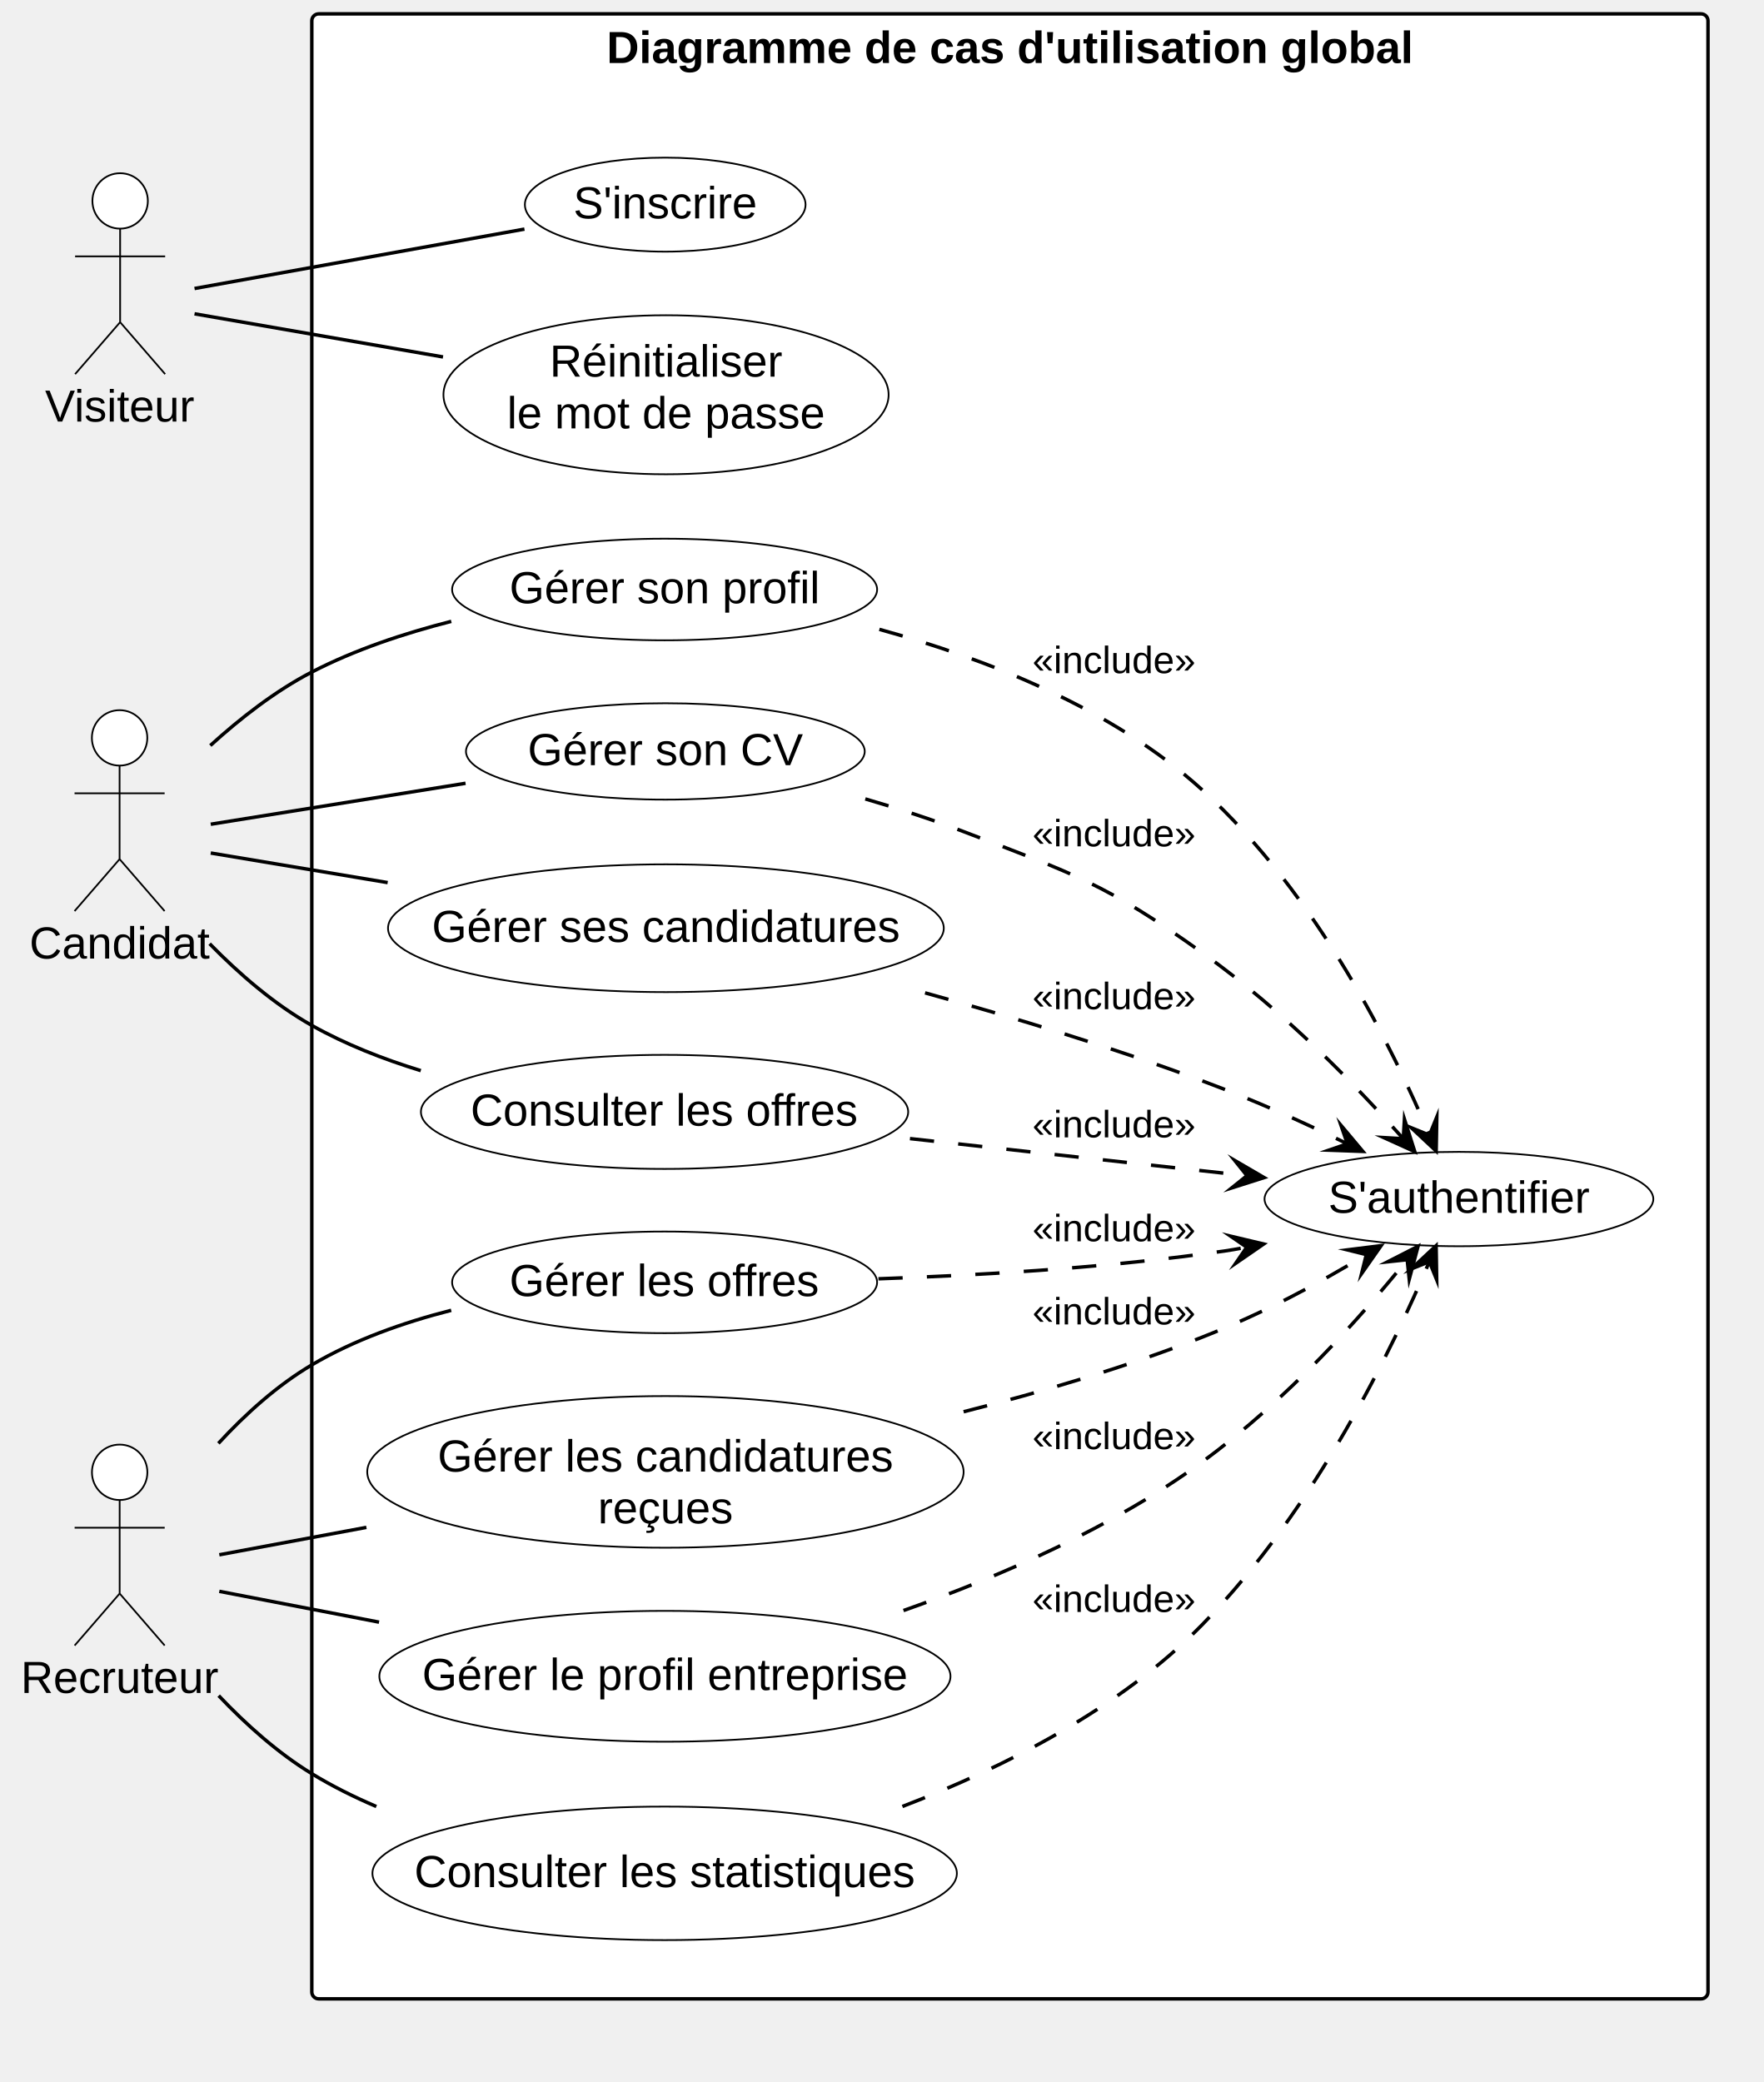
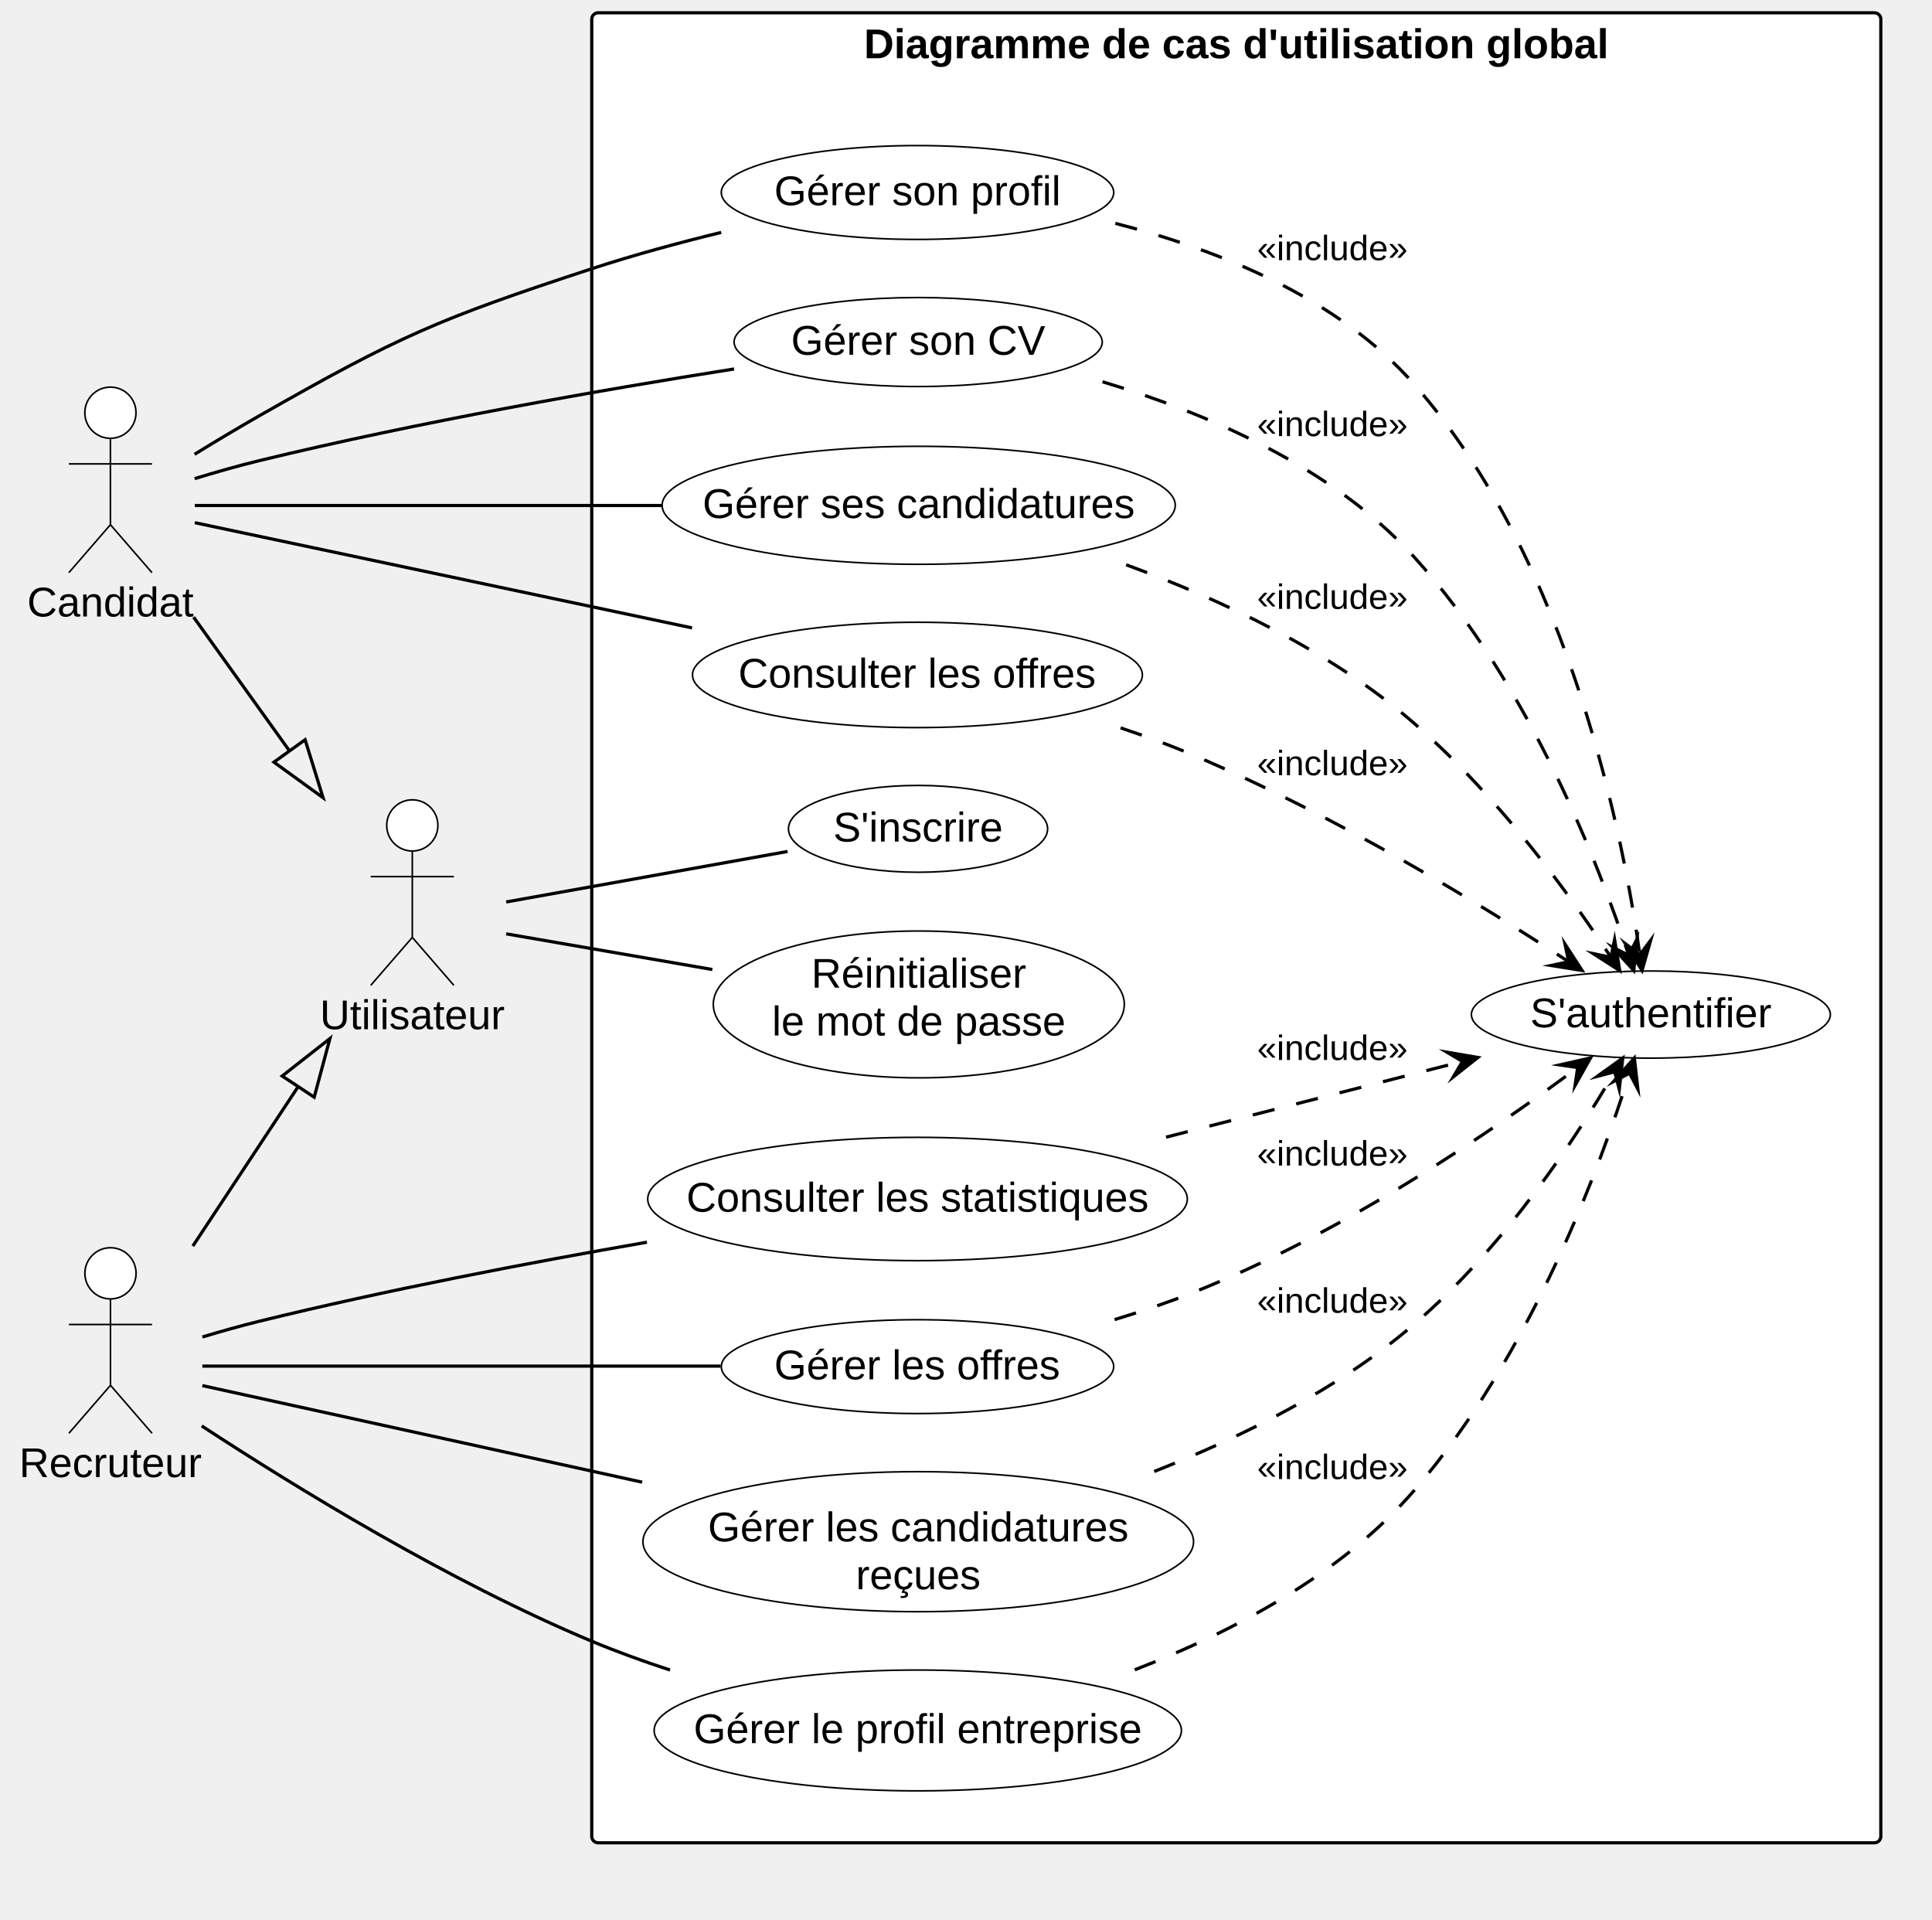
- <svg xmlns="http://www.w3.org/2000/svg" version="1.1" data-diagram-type="DESCRIPTION" style="width:509px;height:601px;background:#FFFFFF;" width="509px" height="601px" viewBox="0 0 509 601" zoomAndPan="magnify" preserveAspectRatio="none" contentStyleType="text/css">
+ <svg xmlns="http://www.w3.org/2000/svg" version="1.1" data-diagram-type="DESCRIPTION" style="width:604px;height:600px;background:#FFFFFF;" width="604px" height="600px" viewBox="0 0 604 600" zoomAndPan="magnify" preserveAspectRatio="none" contentStyleType="text/css">
  <defs />
  <g font-family="sans-serif" lengthAdjust="spacing">
-     <g class="cluster" data-qualified-name="Diagramme de cas d.utilisation global" id="ent0004" data-source-line="9">
-       <rect x="90" y="4" width="403" height="573" fill="#FFF" style="stroke:#000;stroke-width:1;" rx="2" ry="2" />
-       <text x="175.094" y="18.194" fill="#000" font-size="13" textLength="232.813" font-weight="700" font-family="'Arial'">Diagramme de cas d'utilisation global</text>
+     <g class="cluster" data-qualified-name="Diagramme de cas d.utilisation global" id="ent0006" data-source-line="12">
+       <rect x="185" y="4" width="403" height="572" fill="#FFF" style="stroke:#000;stroke-width:1;" rx="2" ry="2" />
+       <text x="270.094" y="18.194" fill="#000" font-size="13" textLength="232.813" font-weight="700" font-family="'Arial'">Diagramme de cas d'utilisation global</text>
    </g>
-     <g class="entity" data-qualified-name="V" id="ent0001" data-source-line="5">
-       <ellipse cx="34.674" cy="58" rx="8" ry="8" fill="#FFF" style="stroke:#000;stroke-width:0.5;" />
-       <path d="M34.674,66 L34.674,93 M21.674,74 L47.674,74 M34.674,93 L21.674,108 M34.674,93 L47.674,108" style="stroke:#000;stroke-width:0.5;" fill="none" />
-       <text x="13" y="121.694" fill="#000" font-size="13" textLength="43.348" font-family="'Arial'">Visiteur</text>
+     <g class="entity" data-qualified-name="U" id="ent0001" data-source-line="5">
+       <ellipse cx="128.898" cy="258" rx="8" ry="8" fill="#FFF" style="stroke:#000;stroke-width:0.5;" />
+       <path d="M128.898,266 L128.898,293 M115.898,274 L141.898,274 M128.898,293 L115.898,308 M128.898,293 L141.898,308" style="stroke:#000;stroke-width:0.5;" fill="none" />
+       <text x="100" y="321.694" fill="#000" font-size="13" textLength="57.795" font-family="'Arial'">Utilisateur</text>
    </g>
    <g class="entity" data-qualified-name="C" id="ent0002" data-source-line="6">
-       <ellipse cx="34.519" cy="213" rx="8" ry="8" fill="#FFF" style="stroke:#000;stroke-width:0.5;" />
-       <path d="M34.519,221 L34.519,248 M21.519,229 L47.519,229 M34.519,248 L21.519,263 M34.519,248 L47.519,263" style="stroke:#000;stroke-width:0.5;" fill="none" />
-       <text x="8.5" y="276.694" fill="#000" font-size="13" textLength="52.038" font-family="'Arial'">Candidat</text>
+       <ellipse cx="34.519" cy="129" rx="8" ry="8" fill="#FFF" style="stroke:#000;stroke-width:0.5;" />
+       <path d="M34.519,137 L34.519,164 M21.519,145 L47.519,145 M34.519,164 L21.519,179 M34.519,164 L47.519,179" style="stroke:#000;stroke-width:0.5;" fill="none" />
+       <text x="8.5" y="192.694" fill="#000" font-size="13" textLength="52.038" font-family="'Arial'">Candidat</text>
    </g>
    <g class="entity" data-qualified-name="R" id="ent0003" data-source-line="7">
-       <ellipse cx="34.539" cy="425" rx="8" ry="8" fill="#FFF" style="stroke:#000;stroke-width:0.5;" />
-       <path d="M34.539,433 L34.539,460 M21.539,441 L47.539,441 M34.539,460 L21.539,475 M34.539,460 L47.539,475" style="stroke:#000;stroke-width:0.5;" fill="none" />
-       <text x="6" y="488.694" fill="#000" font-size="13" textLength="57.078" font-family="'Arial'">Recruteur</text>
+       <ellipse cx="34.539" cy="398" rx="8" ry="8" fill="#FFF" style="stroke:#000;stroke-width:0.5;" />
+       <path d="M34.539,406 L34.539,433 M21.539,414 L47.539,414 M34.539,433 L21.539,448 M34.539,433 L47.539,448" style="stroke:#000;stroke-width:0.5;" fill="none" />
+       <text x="6" y="461.694" fill="#000" font-size="13" textLength="57.078" font-family="'Arial'">Recruteur</text>
    </g>
-     <g class="entity" data-qualified-name="Diagramme de cas d.utilisation global.UC_signup" id="ent0005" data-source-line="10">
-       <ellipse cx="192.01" cy="59.07" rx="40.51" ry="13.57" fill="#FFF" style="stroke:#000;stroke-width:0.5;" />
-       <text x="165.486" y="63.045" fill="#000" font-size="13" textLength="53.047" font-family="'Arial'">S'inscrire</text>
+     <g class="entity" data-qualified-name="Diagramme de cas d.utilisation global.UC_signup" id="ent0007" data-source-line="13">
+       <ellipse cx="287.01" cy="259.07" rx="40.51" ry="13.57" fill="#FFF" style="stroke:#000;stroke-width:0.5;" />
+       <text x="260.486" y="263.045" fill="#000" font-size="13" textLength="53.047" font-family="'Arial'">S'inscrire</text>
    </g>
-     <g class="entity" data-qualified-name="Diagramme de cas d.utilisation global.UC_reset" id="ent0006" data-source-line="11">
-       <ellipse cx="192.246" cy="113.952" rx="64.246" ry="22.952" fill="#FFF" style="stroke:#000;stroke-width:0.5;" />
-       <text x="158.651" y="108.718" fill="#000" font-size="13" textLength="67.19" font-family="'Arial'">Réinitialiser</text>
-       <text x="146.359" y="123.667" fill="#000" font-size="13" textLength="91.774" font-family="'Arial'">le mot de passe</text>
+     <g class="entity" data-qualified-name="Diagramme de cas d.utilisation global.UC_login" id="ent0008" data-source-line="14">
+       <ellipse cx="516.11" cy="317.122" rx="56.11" ry="13.622" fill="#FFF" style="stroke:#000;stroke-width:0.5;" />
+       <text x="478.374" y="321.096" fill="#000" font-size="13" textLength="75.474" font-family="'Arial'">S'authentifier</text>
    </g>
-     <g class="entity" data-qualified-name="Diagramme de cas d.utilisation global.UC_login" id="ent0007" data-source-line="12">
-       <ellipse cx="421.11" cy="346.122" rx="56.11" ry="13.622" fill="#FFF" style="stroke:#000;stroke-width:0.5;" />
-       <text x="383.374" y="350.096" fill="#000" font-size="13" textLength="75.474" font-family="'Arial'">S'authentifier</text>
+     <g class="entity" data-qualified-name="Diagramme de cas d.utilisation global.UC_reset" id="ent0009" data-source-line="15">
+       <ellipse cx="287.246" cy="313.952" rx="64.246" ry="22.952" fill="#FFF" style="stroke:#000;stroke-width:0.5;" />
+       <text x="253.651" y="308.718" fill="#000" font-size="13" textLength="67.19" font-family="'Arial'">Réinitialiser</text>
+       <text x="241.359" y="323.667" fill="#000" font-size="13" textLength="91.774" font-family="'Arial'">le mot de passe</text>
    </g>
-     <g class="entity" data-qualified-name="Diagramme de cas d.utilisation global.UC_cprofile" id="ent0008" data-source-line="14">
-       <ellipse cx="191.838" cy="170.168" rx="61.338" ry="14.668" fill="#FFF" style="stroke:#000;stroke-width:0.5;" />
-       <text x="147.042" y="174.142" fill="#000" font-size="13" textLength="89.591" font-family="'Arial'">Gérer son profil</text>
+     <g class="entity" data-qualified-name="Diagramme de cas d.utilisation global.UC_cprofile" id="ent0010" data-source-line="17">
+       <ellipse cx="286.838" cy="60.168" rx="61.338" ry="14.668" fill="#FFF" style="stroke:#000;stroke-width:0.5;" />
+       <text x="242.042" y="64.142" fill="#000" font-size="13" textLength="89.591" font-family="'Arial'">Gérer son profil</text>
    </g>
-     <g class="entity" data-qualified-name="Diagramme de cas d.utilisation global.UC_cv" id="ent0009" data-source-line="15">
-       <ellipse cx="192.049" cy="216.91" rx="57.549" ry="13.91" fill="#FFF" style="stroke:#000;stroke-width:0.5;" />
-       <text x="152.313" y="220.884" fill="#000" font-size="13" textLength="79.473" font-family="'Arial'">Gérer son CV</text>
+     <g class="entity" data-qualified-name="Diagramme de cas d.utilisation global.UC_cv" id="ent0011" data-source-line="18">
+       <ellipse cx="287.049" cy="106.91" rx="57.549" ry="13.91" fill="#FFF" style="stroke:#000;stroke-width:0.5;" />
+       <text x="247.313" y="110.884" fill="#000" font-size="13" textLength="79.473" font-family="'Arial'">Gérer son CV</text>
    </g>
-     <g class="entity" data-qualified-name="Diagramme de cas d.utilisation global.UC_capps" id="ent0010" data-source-line="16">
-       <ellipse cx="192.209" cy="267.942" rx="80.209" ry="18.442" fill="#FFF" style="stroke:#000;stroke-width:0.5;" />
-       <text x="124.647" y="271.916" fill="#000" font-size="13" textLength="135.123" font-family="'Arial'">Gérer ses candidatures</text>
+     <g class="entity" data-qualified-name="Diagramme de cas d.utilisation global.UC_capps" id="ent0012" data-source-line="19">
+       <ellipse cx="287.209" cy="157.942" rx="80.209" ry="18.442" fill="#FFF" style="stroke:#000;stroke-width:0.5;" />
+       <text x="219.647" y="161.916" fill="#000" font-size="13" textLength="135.123" font-family="'Arial'">Gérer ses candidatures</text>
    </g>
-     <g class="entity" data-qualified-name="Diagramme de cas d.utilisation global.UC_browse" id="ent0011" data-source-line="17">
-       <ellipse cx="191.822" cy="320.964" rx="70.322" ry="16.464" fill="#FFF" style="stroke:#000;stroke-width:0.5;" />
-       <text x="135.826" y="324.939" fill="#000" font-size="13" textLength="111.992" font-family="'Arial'">Consulter les offres</text>
+     <g class="entity" data-qualified-name="Diagramme de cas d.utilisation global.UC_browse" id="ent0013" data-source-line="20">
+       <ellipse cx="286.822" cy="210.964" rx="70.322" ry="16.464" fill="#FFF" style="stroke:#000;stroke-width:0.5;" />
+       <text x="230.826" y="214.939" fill="#000" font-size="13" textLength="111.992" font-family="'Arial'">Consulter les offres</text>
    </g>
-     <g class="entity" data-qualified-name="Diagramme de cas d.utilisation global.UC_offers" id="ent0012" data-source-line="19">
-       <ellipse cx="191.835" cy="370.167" rx="61.335" ry="14.667" fill="#FFF" style="stroke:#000;stroke-width:0.5;" />
-       <text x="147.043" y="374.141" fill="#000" font-size="13" textLength="89.584" font-family="'Arial'">Gérer les offres</text>
+     <g class="entity" data-qualified-name="Diagramme de cas d.utilisation global.UC_offers" id="ent0014" data-source-line="22">
+       <ellipse cx="286.835" cy="427.167" rx="61.335" ry="14.667" fill="#FFF" style="stroke:#000;stroke-width:0.5;" />
+       <text x="242.043" y="431.141" fill="#000" font-size="13" textLength="89.584" font-family="'Arial'">Gérer les offres</text>
    </g>
-     <g class="entity" data-qualified-name="Diagramme de cas d.utilisation global.UC_rapps" id="ent0013" data-source-line="20">
-       <ellipse cx="192.071" cy="424.885" rx="86.071" ry="21.885" fill="#FFF" style="stroke:#000;stroke-width:0.5;" />
-       <text x="126.315" y="424.793" fill="#000" font-size="13" textLength="131.511" font-family="'Arial'">Gérer les candidatures</text>
-       <text x="172.561" y="439.742" fill="#000" font-size="13" textLength="39.019" font-family="'Arial'">reçues</text>
+     <g class="entity" data-qualified-name="Diagramme de cas d.utilisation global.UC_rapps" id="ent0015" data-source-line="23">
+       <ellipse cx="287.071" cy="481.885" rx="86.071" ry="21.885" fill="#FFF" style="stroke:#000;stroke-width:0.5;" />
+       <text x="221.315" y="481.793" fill="#000" font-size="13" textLength="131.511" font-family="'Arial'">Gérer les candidatures</text>
+       <text x="267.561" y="496.742" fill="#000" font-size="13" textLength="39.019" font-family="'Arial'">reçues</text>
    </g>
-     <g class="entity" data-qualified-name="Diagramme de cas d.utilisation global.UC_rprofile" id="ent0014" data-source-line="21">
-       <ellipse cx="191.926" cy="483.885" rx="82.426" ry="18.885" fill="#FFF" style="stroke:#000;stroke-width:0.5;" />
-       <text x="121.842" y="487.86" fill="#000" font-size="13" textLength="140.169" font-family="'Arial'">Gérer le profil entreprise</text>
+     <g class="entity" data-qualified-name="Diagramme de cas d.utilisation global.UC_rprofile" id="ent0016" data-source-line="24">
+       <ellipse cx="286.926" cy="540.885" rx="82.426" ry="18.885" fill="#FFF" style="stroke:#000;stroke-width:0.5;" />
+       <text x="216.842" y="544.86" fill="#000" font-size="13" textLength="140.169" font-family="'Arial'">Gérer le profil entreprise</text>
    </g>
-     <g class="entity" data-qualified-name="Diagramme de cas d.utilisation global.UC_stats" id="ent0015" data-source-line="22">
-       <ellipse cx="191.848" cy="540.77" rx="84.348" ry="19.27" fill="#FFF" style="stroke:#000;stroke-width:0.5;" />
-       <text x="119.593" y="544.744" fill="#000" font-size="13" textLength="144.511" font-family="'Arial'">Consulter les statistiques</text>
+     <g class="entity" data-qualified-name="Diagramme de cas d.utilisation global.UC_stats" id="ent0017" data-source-line="25">
+       <ellipse cx="286.848" cy="374.77" rx="84.348" ry="19.27" fill="#FFF" style="stroke:#000;stroke-width:0.5;" />
+       <text x="214.593" y="378.744" fill="#000" font-size="13" textLength="144.511" font-family="'Arial'">Consulter les statistiques</text>
    </g>
-     <g class="link" data-entity-1="ent0001" data-entity-2="ent0005" id="lnk16" data-link-type="association">
-       <path d="M56.149,83.282 C80.355,78.923 121.019,71.601 151.377,66.135" style="stroke:#000;stroke-width:1;" fill="none" />
+     <g class="link" data-entity-1="ent0002" data-entity-2="ent0001" id="lnk4" data-link-type="extension">
+       <polygon points="101.001,249.348,95.388,231.223,85.636,238.216,101.001,249.348" fill="none" style="stroke:#000;stroke-width:1;stroke-linejoin:miter;stroke-miterlimit:10;" />
+       <path d="M60.532,192.909 C73.052,210.37 77.731,216.896 90.512,234.72" style="stroke:#000;stroke-width:1;" fill="none" />
    </g>
-     <g class="link" data-entity-1="ent0001" data-entity-2="ent0006" id="lnk17" data-link-type="association">
-       <path d="M56.149,90.585 C74.49,93.77 102.278,98.595 127.873,103.039" style="stroke:#000;stroke-width:1;" fill="none" />
+     <g class="link" data-entity-1="ent0003" data-entity-2="ent0001" id="lnk5" data-link-type="extension">
+       <polygon points="103.143,324.621,88.215,336.331,98.227,342.947,103.143,324.621" fill="none" style="stroke:#000;stroke-width:1;stroke-linejoin:miter;stroke-miterlimit:10;" />
+       <path d="M60.288,389.483 C73.56,369.396 79.939,359.742 93.221,339.639" style="stroke:#000;stroke-width:1;" fill="none" />
    </g>
-     <g class="link" data-entity-1="ent0002" data-entity-2="ent0008" id="lnk18" data-link-type="association">
-       <path d="M60.708,215.208 C69.331,207.368 79.475,199.449 90,194 C102.404,187.579 116.555,182.846 130.257,179.367" style="stroke:#000;stroke-width:1;" fill="none" />
+     <g class="link" data-entity-1="ent0001" data-entity-2="ent0007" id="lnk18" data-link-type="association">
+       <path d="M158.25,281.929 C182.835,277.517 218.737,271.073 246.225,266.139" style="stroke:#000;stroke-width:1;" fill="none" />
    </g>
-     <g class="link" data-entity-1="ent0002" data-entity-2="ent0009" id="lnk19" data-link-type="association">
-       <path d="M60.83,237.928 C80.71,234.732 109.148,230.159 134.375,226.104" style="stroke:#000;stroke-width:1;" fill="none" />
+     <g class="link" data-entity-1="ent0001" data-entity-2="ent0009" id="lnk19" data-link-type="association">
+       <path d="M158.25,291.889 C176.25,295.005 200.316,299.17 222.704,303.045" style="stroke:#000;stroke-width:1;" fill="none" />
    </g>
    <g class="link" data-entity-1="ent0002" data-entity-2="ent0010" id="lnk20" data-link-type="association">
-       <path d="M60.83,246.235 C74.944,248.595 93.371,251.676 111.901,254.774" style="stroke:#000;stroke-width:1;" fill="none" />
+       <path d="M60.828,141.998 C67.349,137.993 74.392,133.766 81,130 C124.91,104.972 136.976,99.753 185,84 C197.93,79.759 212.018,75.932 225.456,72.644" style="stroke:#000;stroke-width:1;" fill="none" />
    </g>
    <g class="link" data-entity-1="ent0002" data-entity-2="ent0011" id="lnk21" data-link-type="association">
-       <path d="M60.512,272.421 C69.054,281.149 79.199,289.934 90,296 C99.686,301.44 110.548,305.709 121.46,309.056" style="stroke:#000;stroke-width:1;" fill="none" />
+       <path d="M60.859,149.608 C67.38,147.613 74.415,145.601 81,144 C130.725,131.909 188.111,121.88 229.498,115.328" style="stroke:#000;stroke-width:1;" fill="none" />
    </g>
-     <g class="link" data-entity-1="ent0003" data-entity-2="ent0012" id="lnk22" data-link-type="association">
-       <path d="M63.036,416.655 C70.901,408.131 80.063,399.867 90,394 C102.183,386.807 116.391,381.768 130.237,378.24" style="stroke:#000;stroke-width:1;" fill="none" />
+     <g class="link" data-entity-1="ent0002" data-entity-2="ent0012" id="lnk22" data-link-type="association">
+       <path d="M60.898,158 C94.855,158 156.597,158 206.841,158" style="stroke:#000;stroke-width:1;" fill="none" />
    </g>
-     <g class="link" data-entity-1="ent0003" data-entity-2="ent0013" id="lnk23" data-link-type="association">
-       <path d="M63.3,448.815 C75.443,446.551 90.405,443.761 105.76,440.897" style="stroke:#000;stroke-width:1;" fill="none" />
+     <g class="link" data-entity-1="ent0002" data-entity-2="ent0013" id="lnk23" data-link-type="association">
+       <path d="M60.898,163.374 C97.031,171.019 164.627,185.32 216.351,196.264" style="stroke:#000;stroke-width:1;" fill="none" />
    </g>
    <g class="link" data-entity-1="ent0003" data-entity-2="ent0014" id="lnk24" data-link-type="association">
-       <path d="M63.3,459.363 C76.404,461.891 92.79,465.053 109.411,468.259" style="stroke:#000;stroke-width:1;" fill="none" />
+       <path d="M63.265,427 C102.117,427 173.721,427 225.269,427" style="stroke:#000;stroke-width:1;" fill="none" />
    </g>
    <g class="link" data-entity-1="ent0003" data-entity-2="ent0015" id="lnk25" data-link-type="association">
-       <path d="M63.117,489.476 C71.041,497.827 80.211,506.025 90,512 C95.839,515.564 102.135,518.707 108.628,521.474" style="stroke:#000;stroke-width:1;" fill="none" />
+       <path d="M63.265,433.096 C96.258,440.34 152.867,452.769 200.758,463.284" style="stroke:#000;stroke-width:1;" fill="none" />
    </g>
-     <g class="link" data-entity-1="ent0008" data-entity-2="ent0007" id="lnk26" data-link-type="dependency">
-       <polygon points="414.542,332.273,414.725,322.426,412.597,327.667,407.355,325.539,414.542,332.273" fill="#000" style="stroke:#000;stroke-width:1;stroke-linejoin:miter;stroke-miterlimit:10;" />
-       <path d="M253.823,181.672 C284.716,190.18 321.092,204.471 347,228 C380.704,258.609 402.486,303.733 412.597,327.667" style="stroke:#000;stroke-width:1;stroke-dasharray:7,7;" fill="none" />
-       <text x="298" y="194.318" fill="#000" font-size="11" textLength="47.094" font-family="'Arial'">«include»</text>
+     <g class="link" data-entity-1="ent0003" data-entity-2="ent0016" id="lnk26" data-link-type="association">
+       <path d="M63.067,445.698 C92.27,464.813 140.251,494.279 185,513 C192.806,516.266 201.108,519.269 209.469,521.997" style="stroke:#000;stroke-width:1;" fill="none" />
    </g>
-     <g class="link" data-entity-1="ent0009" data-entity-2="ent0007" id="lnk27" data-link-type="dependency">
-       <polygon points="408.375,332.447,405.382,323.064,405.052,328.711,399.405,328.381,408.375,332.447" fill="#000" style="stroke:#000;stroke-width:1;stroke-linejoin:miter;stroke-miterlimit:10;" />
-       <path d="M249.761,230.617 C259.296,233.398 269.01,236.546 278,240 C310.098,252.333 319.023,255.007 347,275 C371.021,292.166 391.444,313.414 405.052,328.711" style="stroke:#000;stroke-width:1;stroke-dasharray:7,7;" fill="none" />
-       <text x="298" y="244.318" fill="#000" font-size="11" textLength="47.094" font-family="'Arial'">«include»</text>
+     <g class="link" data-entity-1="ent0003" data-entity-2="ent0017" id="lnk27" data-link-type="association">
+       <path d="M63.271,417.9 C69.094,416.148 75.221,414.42 81,413 C120.545,403.285 164.923,394.77 202.25,388.277" style="stroke:#000;stroke-width:1;" fill="none" />
    </g>
-     <g class="link" data-entity-1="ent0010" data-entity-2="ent0007" id="lnk28" data-link-type="dependency">
-       <polygon points="393.391,332.374,387.062,324.828,388.899,330.178,383.549,332.015,393.391,332.374" fill="#000" style="stroke:#000;stroke-width:1;stroke-linejoin:miter;stroke-miterlimit:10;" />
-       <path d="M267.009,286.599 C292.626,293.706 321.339,302.426 347,312 C362.719,317.864 375.249,323.506 388.899,330.178" style="stroke:#000;stroke-width:1;stroke-dasharray:7,7;" fill="none" />
-       <text x="298" y="291.318" fill="#000" font-size="11" textLength="47.094" font-family="'Arial'">«include»</text>
+     <g class="link" data-entity-1="ent0010" data-entity-2="ent0008" id="lnk28" data-link-type="dependency">
+       <polygon points="513.349,303.339,516.066,293.872,512.657,298.387,508.143,294.978,513.349,303.339" fill="#000" style="stroke:#000;stroke-width:1;stroke-linejoin:miter;stroke-miterlimit:10;" />
+       <path d="M348.694,69.817 C380.715,78.036 418.191,92.984 442,120 C491.438,176.096 507.818,263.725 512.657,298.387" style="stroke:#000;stroke-width:1;stroke-dasharray:7,7;" fill="none" />
+       <text x="393" y="81.318" fill="#000" font-size="11" textLength="47.094" font-family="'Arial'">«include»</text>
    </g>
-     <g class="link" data-entity-1="ent0011" data-entity-2="ent0007" id="lnk29" data-link-type="dependency">
-       <polygon points="364.889,339.93,356.381,334.969,359.919,339.383,355.505,342.921,364.889,339.93" fill="#000" style="stroke:#000;stroke-width:1;stroke-linejoin:miter;stroke-miterlimit:10;" />
-       <path d="M262.65,328.671 C295.493,332.288 329.154,335.995 359.919,339.383" style="stroke:#000;stroke-width:1;stroke-dasharray:7,7;" fill="none" />
-       <text x="298" y="328.318" fill="#000" font-size="11" textLength="47.094" font-family="'Arial'">«include»</text>
+     <g class="link" data-entity-1="ent0011" data-entity-2="ent0008" id="lnk29" data-link-type="dependency">
+       <polygon points="510.767,303.364,511.742,293.563,509.199,298.616,504.146,296.073,510.767,303.364" fill="#000" style="stroke:#000;stroke-width:1;stroke-linejoin:miter;stroke-miterlimit:10;" />
+       <path d="M344.671,119.328 C377.196,129.108 416.51,145.947 442,174 C478.553,214.228 500.207,271.394 509.199,298.616" style="stroke:#000;stroke-width:1;stroke-dasharray:7,7;" fill="none" />
+       <text x="393" y="136.318" fill="#000" font-size="11" textLength="47.094" font-family="'Arial'">«include»</text>
    </g>
-     <g class="link" data-entity-1="ent0012" data-entity-2="ent0007" id="lnk30" data-link-type="dependency">
-       <polygon points="364.766,359.103,355.184,356.828,359.852,360.023,356.656,364.691,364.766,359.103" fill="#000" style="stroke:#000;stroke-width:1;stroke-linejoin:miter;stroke-miterlimit:10;" />
-       <path d="M253.551,369.144 C282.014,368.157 316.355,366.126 347,362 C352.786,361.221 353.879,361.142 359.852,360.023" style="stroke:#000;stroke-width:1;stroke-dasharray:7,7;" fill="none" />
-       <text x="298" y="358.318" fill="#000" font-size="11" textLength="47.094" font-family="'Arial'">«include»</text>
+     <g class="link" data-entity-1="ent0012" data-entity-2="ent0008" id="lnk30" data-link-type="dependency">
+       <polygon points="506.378,303.39,504.768,293.674,503.628,299.214,498.087,298.074,506.378,303.39" fill="#000" style="stroke:#000;stroke-width:1;stroke-linejoin:miter;stroke-miterlimit:10;" />
+       <path d="M352.073,176.534 C381.804,187.439 416.189,203.57 442,226 C469.212,249.648 491.125,280.229 503.628,299.214" style="stroke:#000;stroke-width:1;stroke-dasharray:7,7;" fill="none" />
+       <text x="393" y="190.318" fill="#000" font-size="11" textLength="47.094" font-family="'Arial'">«include»</text>
    </g>
-     <g class="link" data-entity-1="ent0013" data-entity-2="ent0007" id="lnk31" data-link-type="dependency">
-       <polygon points="398.66,359.576,388.886,360.794,394.377,362.156,393.014,367.646,398.66,359.576" fill="#000" style="stroke:#000;stroke-width:1;stroke-linejoin:miter;stroke-miterlimit:10;" />
-       <path d="M278.138,407.527 C300.876,401.76 325.183,394.579 347,386 C365.156,378.861 380.181,370.707 394.377,362.156" style="stroke:#000;stroke-width:1;stroke-dasharray:7,7;" fill="none" />
-       <text x="298" y="382.318" fill="#000" font-size="11" textLength="47.094" font-family="'Arial'">«include»</text>
+     <g class="link" data-entity-1="ent0013" data-entity-2="ent0008" id="lnk31" data-link-type="dependency">
+       <polygon points="494.613,303.343,489.258,295.077,490.425,300.612,484.889,301.778,494.613,303.343" fill="#000" style="stroke:#000;stroke-width:1;stroke-linejoin:miter;stroke-miterlimit:10;" />
+       <path d="M350.337,227.511 C358.065,230.089 365.781,232.929 373,236 C418.443,255.332 463.524,283.074 490.425,300.612" style="stroke:#000;stroke-width:1;stroke-dasharray:7,7;" fill="none" />
+       <text x="393" y="242.318" fill="#000" font-size="11" textLength="47.094" font-family="'Arial'">«include»</text>
    </g>
-     <g class="link" data-entity-1="ent0014" data-entity-2="ent0007" id="lnk32" data-link-type="dependency">
-       <polygon points="409.318,359.75,400.548,364.232,406.174,363.638,406.768,369.263,409.318,359.75" fill="#000" style="stroke:#000;stroke-width:1;stroke-linejoin:miter;stroke-miterlimit:10;" />
-       <path d="M260.785,464.907 C289.091,454.929 321.298,440.806 347,422 C372.1,403.634 392.911,380.034 406.174,363.638" style="stroke:#000;stroke-width:1;stroke-dasharray:7,7;" fill="none" />
-       <text x="298" y="418.318" fill="#000" font-size="11" textLength="47.094" font-family="'Arial'">«include»</text>
+     <g class="link" data-entity-1="ent0014" data-entity-2="ent0008" id="lnk32" data-link-type="dependency">
+       <polygon points="497.241,330.691,487.634,332.858,493.231,333.677,492.412,339.275,497.241,330.691" fill="#000" style="stroke:#000;stroke-width:1;stroke-linejoin:miter;stroke-miterlimit:10;" />
+       <path d="M348.465,412.471 C356.806,409.937 365.186,407.105 373,404 C421.094,384.889 467.346,352.955 493.231,333.677" style="stroke:#000;stroke-width:1;stroke-dasharray:7,7;" fill="none" />
+       <text x="393" y="364.318" fill="#000" font-size="11" textLength="47.094" font-family="'Arial'">«include»</text>
    </g>
-     <g class="link" data-entity-1="ent0015" data-entity-2="ent0007" id="lnk33" data-link-type="dependency">
-       <polygon points="414.525,359.587,407.328,366.309,412.572,364.19,414.692,369.434,414.525,359.587" fill="#000" style="stroke:#000;stroke-width:1;stroke-linejoin:miter;stroke-miterlimit:10;" />
-       <path d="M260.474,521.463 C290.065,510.104 323.365,493.153 347,469 C379.998,435.279 402.273,388.462 412.572,364.19" style="stroke:#000;stroke-width:1;stroke-dasharray:7,7;" fill="none" />
-       <text x="298" y="465.318" fill="#000" font-size="11" textLength="47.094" font-family="'Arial'">«include»</text>
+     <g class="link" data-entity-1="ent0015" data-entity-2="ent0008" id="lnk33" data-link-type="dependency">
+       <polygon points="507.331,330.704,499.329,336.446,504.802,335.017,506.231,340.491,507.331,330.704" fill="#000" style="stroke:#000;stroke-width:1;stroke-linejoin:miter;stroke-miterlimit:10;" />
+       <path d="M360.826,459.941 C388.327,449.151 418.595,434.074 442,414 C470.957,389.165 492.931,355.272 504.802,335.017" style="stroke:#000;stroke-width:1;stroke-dasharray:7,7;" fill="none" />
+       <text x="393" y="410.318" fill="#000" font-size="11" textLength="47.094" font-family="'Arial'">«include»</text>
+     </g>
+     <g class="link" data-entity-1="ent0016" data-entity-2="ent0008" id="lnk34" data-link-type="dependency">
+       <polygon points="510.944,330.687,504.423,338.068,509.441,335.456,512.053,340.474,510.944,330.687" fill="#000" style="stroke:#000;stroke-width:1;stroke-linejoin:miter;stroke-miterlimit:10;" />
+       <path d="M354.745,521.931 C385.084,510.216 419.21,492.291 442,466 C478.981,423.338 500.623,363.43 509.441,335.456" style="stroke:#000;stroke-width:1;stroke-dasharray:7,7;" fill="none" />
+       <text x="393" y="462.318" fill="#000" font-size="11" textLength="47.094" font-family="'Arial'">«include»</text>
+     </g>
+     <g class="link" data-entity-1="ent0017" data-entity-2="ent0008" id="lnk35" data-link-type="dependency">
+       <polygon points="462.052,330.529,452.342,328.881,457.208,331.766,454.323,336.632,462.052,330.529" fill="#000" style="stroke:#000;stroke-width:1;stroke-linejoin:miter;stroke-miterlimit:10;" />
+       <path d="M364.535,355.445 C396.585,347.256 428.204,339.177 457.208,331.766" style="stroke:#000;stroke-width:1;stroke-dasharray:7,7;" fill="none" />
+       <text x="393" y="331.318" fill="#000" font-size="11" textLength="47.094" font-family="'Arial'">«include»</text>
    </g>
  </g>
</svg>
